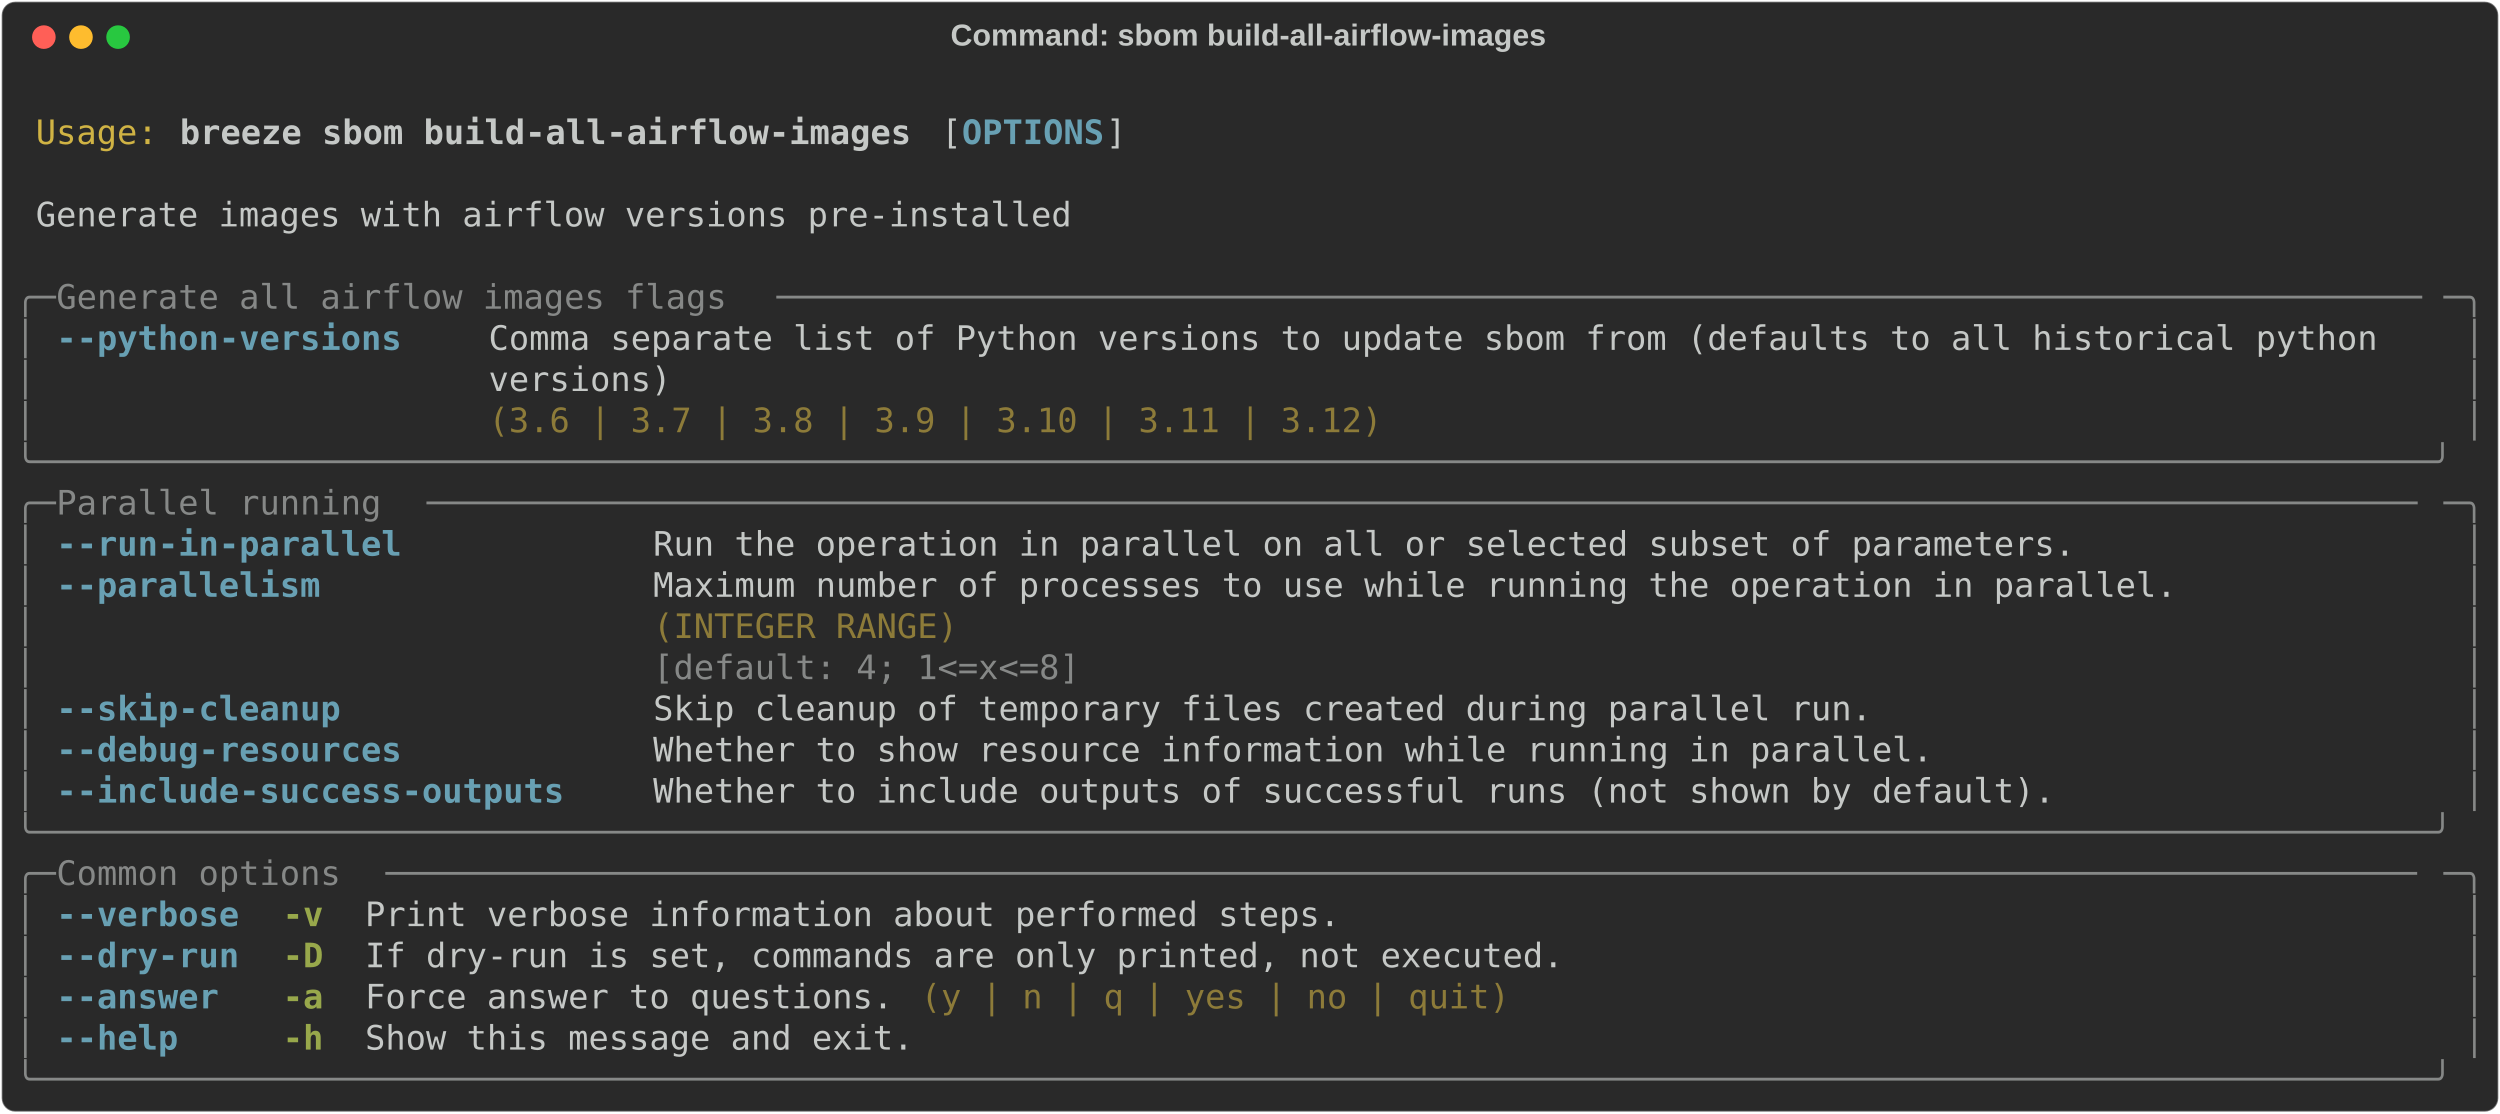
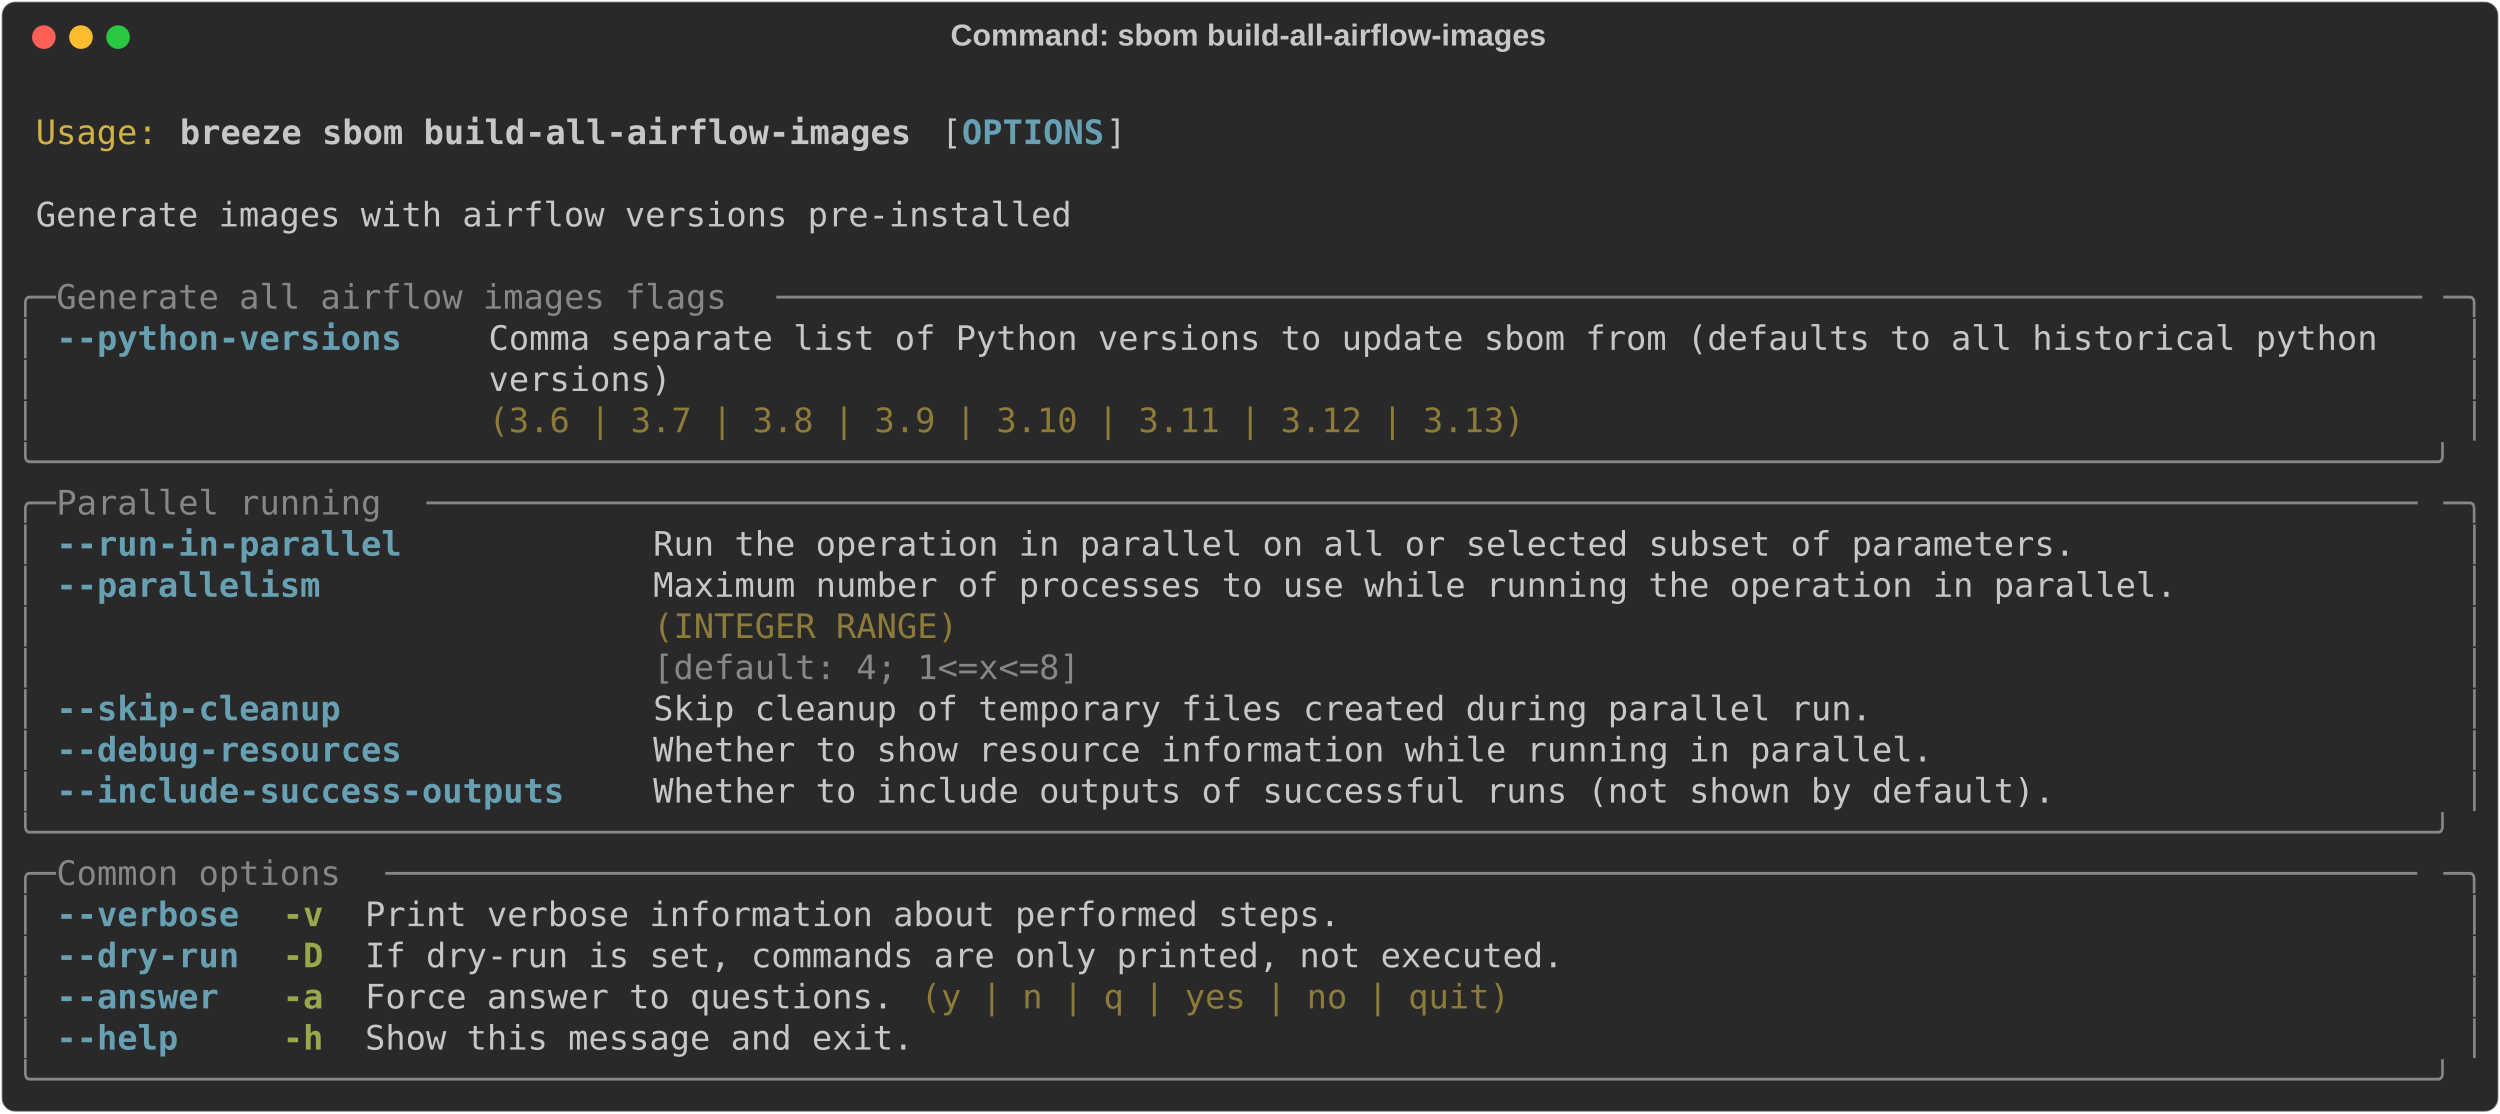
<svg xmlns="http://www.w3.org/2000/svg" class="rich-terminal" viewBox="0 0 1482 660.0">
  <style>

    @font-face {
        font-family: "Fira Code";
        src: local("FiraCode-Regular"),
                url("https://cdnjs.cloudflare.com/ajax/libs/firacode/6.2.0/woff2/FiraCode-Regular.woff2") format("woff2"),
                url("https://cdnjs.cloudflare.com/ajax/libs/firacode/6.2.0/woff/FiraCode-Regular.woff") format("woff");
        font-style: normal;
        font-weight: 400;
    }
    @font-face {
        font-family: "Fira Code";
        src: local("FiraCode-Bold"),
                url("https://cdnjs.cloudflare.com/ajax/libs/firacode/6.2.0/woff2/FiraCode-Bold.woff2") format("woff2"),
                url("https://cdnjs.cloudflare.com/ajax/libs/firacode/6.2.0/woff/FiraCode-Bold.woff") format("woff");
        font-style: bold;
        font-weight: 700;
    }

    .breeze-sbom-build-all-airflow-images-matrix {
        font-family: Fira Code, monospace;
        font-size: 20px;
        line-height: 24.4px;
        font-variant-east-asian: full-width;
    }

    .breeze-sbom-build-all-airflow-images-title {
        font-size: 18px;
        font-weight: bold;
        font-family: arial;
    }

    .breeze-sbom-build-all-airflow-images-r1 { fill: #c5c8c6 }
.breeze-sbom-build-all-airflow-images-r2 { fill: #d0b344 }
.breeze-sbom-build-all-airflow-images-r3 { fill: #c5c8c6;font-weight: bold }
.breeze-sbom-build-all-airflow-images-r4 { fill: #68a0b3;font-weight: bold }
.breeze-sbom-build-all-airflow-images-r5 { fill: #868887 }
.breeze-sbom-build-all-airflow-images-r6 { fill: #8d7b39 }
.breeze-sbom-build-all-airflow-images-r7 { fill: #98a84b;font-weight: bold }
    </style>
  <defs>
    <clipPath id="breeze-sbom-build-all-airflow-images-clip-terminal">
      <rect x="0" y="0" width="1463.0" height="609.0" />
    </clipPath>
    <clipPath id="breeze-sbom-build-all-airflow-images-line-0">
      <rect x="0" y="1.5" width="1464" height="24.65" />
    </clipPath>
    <clipPath id="breeze-sbom-build-all-airflow-images-line-1">
      <rect x="0" y="25.9" width="1464" height="24.65" />
    </clipPath>
    <clipPath id="breeze-sbom-build-all-airflow-images-line-2">
      <rect x="0" y="50.3" width="1464" height="24.65" />
    </clipPath>
    <clipPath id="breeze-sbom-build-all-airflow-images-line-3">
      <rect x="0" y="74.7" width="1464" height="24.65" />
    </clipPath>
    <clipPath id="breeze-sbom-build-all-airflow-images-line-4">
      <rect x="0" y="99.1" width="1464" height="24.65" />
    </clipPath>
    <clipPath id="breeze-sbom-build-all-airflow-images-line-5">
      <rect x="0" y="123.5" width="1464" height="24.65" />
    </clipPath>
    <clipPath id="breeze-sbom-build-all-airflow-images-line-6">
      <rect x="0" y="147.9" width="1464" height="24.65" />
    </clipPath>
    <clipPath id="breeze-sbom-build-all-airflow-images-line-7">
      <rect x="0" y="172.3" width="1464" height="24.65" />
    </clipPath>
    <clipPath id="breeze-sbom-build-all-airflow-images-line-8">
      <rect x="0" y="196.7" width="1464" height="24.65" />
    </clipPath>
    <clipPath id="breeze-sbom-build-all-airflow-images-line-9">
      <rect x="0" y="221.1" width="1464" height="24.65" />
    </clipPath>
    <clipPath id="breeze-sbom-build-all-airflow-images-line-10">
      <rect x="0" y="245.5" width="1464" height="24.65" />
    </clipPath>
    <clipPath id="breeze-sbom-build-all-airflow-images-line-11">
      <rect x="0" y="269.9" width="1464" height="24.65" />
    </clipPath>
    <clipPath id="breeze-sbom-build-all-airflow-images-line-12">
      <rect x="0" y="294.3" width="1464" height="24.65" />
    </clipPath>
    <clipPath id="breeze-sbom-build-all-airflow-images-line-13">
      <rect x="0" y="318.7" width="1464" height="24.65" />
    </clipPath>
    <clipPath id="breeze-sbom-build-all-airflow-images-line-14">
      <rect x="0" y="343.1" width="1464" height="24.65" />
    </clipPath>
    <clipPath id="breeze-sbom-build-all-airflow-images-line-15">
      <rect x="0" y="367.5" width="1464" height="24.65" />
    </clipPath>
    <clipPath id="breeze-sbom-build-all-airflow-images-line-16">
      <rect x="0" y="391.9" width="1464" height="24.65" />
    </clipPath>
    <clipPath id="breeze-sbom-build-all-airflow-images-line-17">
      <rect x="0" y="416.3" width="1464" height="24.65" />
    </clipPath>
    <clipPath id="breeze-sbom-build-all-airflow-images-line-18">
      <rect x="0" y="440.7" width="1464" height="24.65" />
    </clipPath>
    <clipPath id="breeze-sbom-build-all-airflow-images-line-19">
      <rect x="0" y="465.1" width="1464" height="24.65" />
    </clipPath>
    <clipPath id="breeze-sbom-build-all-airflow-images-line-20">
      <rect x="0" y="489.5" width="1464" height="24.65" />
    </clipPath>
    <clipPath id="breeze-sbom-build-all-airflow-images-line-21">
      <rect x="0" y="513.9" width="1464" height="24.65" />
    </clipPath>
    <clipPath id="breeze-sbom-build-all-airflow-images-line-22">
      <rect x="0" y="538.3" width="1464" height="24.65" />
    </clipPath>
    <clipPath id="breeze-sbom-build-all-airflow-images-line-23">
      <rect x="0" y="562.7" width="1464" height="24.65" />
    </clipPath>
  </defs>
  <rect fill="#292929" stroke="rgba(255,255,255,0.35)" stroke-width="1" x="1" y="1" width="1480" height="658" rx="8" />
  <text class="breeze-sbom-build-all-airflow-images-title" fill="#c5c8c6" text-anchor="middle" x="740" y="27">Command: sbom build-all-airflow-images</text>
  <g transform="translate(26,22)">
    <circle cx="0" cy="0" r="7" fill="#ff5f57" />
    <circle cx="22" cy="0" r="7" fill="#febc2e" />
    <circle cx="44" cy="0" r="7" fill="#28c840" />
  </g>
  <g transform="translate(9, 41)" clip-path="url(#breeze-sbom-build-all-airflow-images-clip-terminal)">
    <g class="breeze-sbom-build-all-airflow-images-matrix">
      <text class="breeze-sbom-build-all-airflow-images-r1" x="1464" y="20" textLength="12.2" clip-path="url(#breeze-sbom-build-all-airflow-images-line-0)">
</text>
      <text class="breeze-sbom-build-all-airflow-images-r2" x="12.2" y="44.4" textLength="73.2" clip-path="url(#breeze-sbom-build-all-airflow-images-line-1)">Usage:</text>
      <text class="breeze-sbom-build-all-airflow-images-r3" x="97.6" y="44.4" textLength="439.2" clip-path="url(#breeze-sbom-build-all-airflow-images-line-1)">breeze sbom build-all-airflow-images</text>
      <text class="breeze-sbom-build-all-airflow-images-r1" x="549" y="44.4" textLength="12.2" clip-path="url(#breeze-sbom-build-all-airflow-images-line-1)">[</text>
      <text class="breeze-sbom-build-all-airflow-images-r4" x="561.2" y="44.4" textLength="85.4" clip-path="url(#breeze-sbom-build-all-airflow-images-line-1)">OPTIONS</text>
      <text class="breeze-sbom-build-all-airflow-images-r1" x="646.6" y="44.4" textLength="12.2" clip-path="url(#breeze-sbom-build-all-airflow-images-line-1)">]</text>
      <text class="breeze-sbom-build-all-airflow-images-r1" x="1464" y="44.4" textLength="12.2" clip-path="url(#breeze-sbom-build-all-airflow-images-line-1)">
</text>
      <text class="breeze-sbom-build-all-airflow-images-r1" x="1464" y="68.8" textLength="12.2" clip-path="url(#breeze-sbom-build-all-airflow-images-line-2)">
</text>
      <text class="breeze-sbom-build-all-airflow-images-r1" x="12.2" y="93.2" textLength="622.2" clip-path="url(#breeze-sbom-build-all-airflow-images-line-3)">Generate images with airflow versions pre-installed</text>
      <text class="breeze-sbom-build-all-airflow-images-r1" x="1464" y="93.2" textLength="12.2" clip-path="url(#breeze-sbom-build-all-airflow-images-line-3)">
</text>
      <text class="breeze-sbom-build-all-airflow-images-r1" x="1464" y="117.6" textLength="12.2" clip-path="url(#breeze-sbom-build-all-airflow-images-line-4)">
</text>
      <text class="breeze-sbom-build-all-airflow-images-r5" x="0" y="142" textLength="24.4" clip-path="url(#breeze-sbom-build-all-airflow-images-line-5)">╭─</text>
      <text class="breeze-sbom-build-all-airflow-images-r5" x="24.4" y="142" textLength="427" clip-path="url(#breeze-sbom-build-all-airflow-images-line-5)"> Generate all airflow images flags </text>
      <text class="breeze-sbom-build-all-airflow-images-r5" x="451.4" y="142" textLength="988.2" clip-path="url(#breeze-sbom-build-all-airflow-images-line-5)">─────────────────────────────────────────────────────────────────────────────────</text>
      <text class="breeze-sbom-build-all-airflow-images-r5" x="1439.6" y="142" textLength="24.4" clip-path="url(#breeze-sbom-build-all-airflow-images-line-5)">─╮</text>
      <text class="breeze-sbom-build-all-airflow-images-r1" x="1464" y="142" textLength="12.2" clip-path="url(#breeze-sbom-build-all-airflow-images-line-5)">
</text>
      <text class="breeze-sbom-build-all-airflow-images-r5" x="0" y="166.4" textLength="12.2" clip-path="url(#breeze-sbom-build-all-airflow-images-line-6)">│</text>
      <text class="breeze-sbom-build-all-airflow-images-r4" x="24.4" y="166.4" textLength="207.4" clip-path="url(#breeze-sbom-build-all-airflow-images-line-6)">--python-versions</text>
      <text class="breeze-sbom-build-all-airflow-images-r1" x="280.6" y="166.4" textLength="1159" clip-path="url(#breeze-sbom-build-all-airflow-images-line-6)">Comma separate list of Python versions to update sbom from (defaults to all historical python  </text>
      <text class="breeze-sbom-build-all-airflow-images-r5" x="1451.8" y="166.4" textLength="12.2" clip-path="url(#breeze-sbom-build-all-airflow-images-line-6)">│</text>
      <text class="breeze-sbom-build-all-airflow-images-r1" x="1464" y="166.4" textLength="12.2" clip-path="url(#breeze-sbom-build-all-airflow-images-line-6)">
</text>
      <text class="breeze-sbom-build-all-airflow-images-r5" x="0" y="190.8" textLength="12.2" clip-path="url(#breeze-sbom-build-all-airflow-images-line-7)">│</text>
      <text class="breeze-sbom-build-all-airflow-images-r1" x="280.6" y="190.8" textLength="1159" clip-path="url(#breeze-sbom-build-all-airflow-images-line-7)">versions)                                                                                      </text>
      <text class="breeze-sbom-build-all-airflow-images-r5" x="1451.8" y="190.8" textLength="12.2" clip-path="url(#breeze-sbom-build-all-airflow-images-line-7)">│</text>
      <text class="breeze-sbom-build-all-airflow-images-r1" x="1464" y="190.8" textLength="12.2" clip-path="url(#breeze-sbom-build-all-airflow-images-line-7)">
</text>
      <text class="breeze-sbom-build-all-airflow-images-r5" x="0" y="215.2" textLength="12.2" clip-path="url(#breeze-sbom-build-all-airflow-images-line-8)">│</text>
-       <text class="breeze-sbom-build-all-airflow-images-r6" x="280.6" y="215.2" textLength="1159" clip-path="url(#breeze-sbom-build-all-airflow-images-line-8)">(3.6 | 3.7 | 3.8 | 3.9 | 3.10 | 3.11 | 3.12)                                                   </text>
+       <text class="breeze-sbom-build-all-airflow-images-r6" x="280.6" y="215.2" textLength="1159" clip-path="url(#breeze-sbom-build-all-airflow-images-line-8)">(3.6 | 3.7 | 3.8 | 3.9 | 3.10 | 3.11 | 3.12 | 3.13)                                            </text>
      <text class="breeze-sbom-build-all-airflow-images-r5" x="1451.8" y="215.2" textLength="12.2" clip-path="url(#breeze-sbom-build-all-airflow-images-line-8)">│</text>
      <text class="breeze-sbom-build-all-airflow-images-r1" x="1464" y="215.2" textLength="12.2" clip-path="url(#breeze-sbom-build-all-airflow-images-line-8)">
</text>
      <text class="breeze-sbom-build-all-airflow-images-r5" x="0" y="239.6" textLength="1464" clip-path="url(#breeze-sbom-build-all-airflow-images-line-9)">╰──────────────────────────────────────────────────────────────────────────────────────────────────────────────────────╯</text>
      <text class="breeze-sbom-build-all-airflow-images-r1" x="1464" y="239.6" textLength="12.2" clip-path="url(#breeze-sbom-build-all-airflow-images-line-9)">
</text>
      <text class="breeze-sbom-build-all-airflow-images-r5" x="0" y="264" textLength="24.4" clip-path="url(#breeze-sbom-build-all-airflow-images-line-10)">╭─</text>
      <text class="breeze-sbom-build-all-airflow-images-r5" x="24.4" y="264" textLength="219.6" clip-path="url(#breeze-sbom-build-all-airflow-images-line-10)"> Parallel running </text>
      <text class="breeze-sbom-build-all-airflow-images-r5" x="244" y="264" textLength="1195.6" clip-path="url(#breeze-sbom-build-all-airflow-images-line-10)">──────────────────────────────────────────────────────────────────────────────────────────────────</text>
      <text class="breeze-sbom-build-all-airflow-images-r5" x="1439.6" y="264" textLength="24.4" clip-path="url(#breeze-sbom-build-all-airflow-images-line-10)">─╮</text>
      <text class="breeze-sbom-build-all-airflow-images-r1" x="1464" y="264" textLength="12.2" clip-path="url(#breeze-sbom-build-all-airflow-images-line-10)">
</text>
      <text class="breeze-sbom-build-all-airflow-images-r5" x="0" y="288.4" textLength="12.2" clip-path="url(#breeze-sbom-build-all-airflow-images-line-11)">│</text>
      <text class="breeze-sbom-build-all-airflow-images-r4" x="24.4" y="288.4" textLength="207.4" clip-path="url(#breeze-sbom-build-all-airflow-images-line-11)">--run-in-parallel</text>
      <text class="breeze-sbom-build-all-airflow-images-r1" x="378.2" y="288.4" textLength="854" clip-path="url(#breeze-sbom-build-all-airflow-images-line-11)">Run the operation in parallel on all or selected subset of parameters.</text>
      <text class="breeze-sbom-build-all-airflow-images-r5" x="1451.8" y="288.4" textLength="12.2" clip-path="url(#breeze-sbom-build-all-airflow-images-line-11)">│</text>
      <text class="breeze-sbom-build-all-airflow-images-r1" x="1464" y="288.4" textLength="12.2" clip-path="url(#breeze-sbom-build-all-airflow-images-line-11)">
</text>
      <text class="breeze-sbom-build-all-airflow-images-r5" x="0" y="312.8" textLength="12.2" clip-path="url(#breeze-sbom-build-all-airflow-images-line-12)">│</text>
      <text class="breeze-sbom-build-all-airflow-images-r4" x="24.4" y="312.8" textLength="158.6" clip-path="url(#breeze-sbom-build-all-airflow-images-line-12)">--parallelism</text>
      <text class="breeze-sbom-build-all-airflow-images-r1" x="378.2" y="312.8" textLength="915" clip-path="url(#breeze-sbom-build-all-airflow-images-line-12)">Maximum number of processes to use while running the operation in parallel.</text>
      <text class="breeze-sbom-build-all-airflow-images-r5" x="1451.8" y="312.8" textLength="12.2" clip-path="url(#breeze-sbom-build-all-airflow-images-line-12)">│</text>
      <text class="breeze-sbom-build-all-airflow-images-r1" x="1464" y="312.8" textLength="12.2" clip-path="url(#breeze-sbom-build-all-airflow-images-line-12)">
</text>
      <text class="breeze-sbom-build-all-airflow-images-r5" x="0" y="337.2" textLength="12.2" clip-path="url(#breeze-sbom-build-all-airflow-images-line-13)">│</text>
      <text class="breeze-sbom-build-all-airflow-images-r6" x="378.2" y="337.2" textLength="915" clip-path="url(#breeze-sbom-build-all-airflow-images-line-13)">(INTEGER RANGE)                                                            </text>
      <text class="breeze-sbom-build-all-airflow-images-r5" x="1451.8" y="337.2" textLength="12.2" clip-path="url(#breeze-sbom-build-all-airflow-images-line-13)">│</text>
      <text class="breeze-sbom-build-all-airflow-images-r1" x="1464" y="337.2" textLength="12.2" clip-path="url(#breeze-sbom-build-all-airflow-images-line-13)">
</text>
      <text class="breeze-sbom-build-all-airflow-images-r5" x="0" y="361.6" textLength="12.2" clip-path="url(#breeze-sbom-build-all-airflow-images-line-14)">│</text>
      <text class="breeze-sbom-build-all-airflow-images-r5" x="378.2" y="361.6" textLength="915" clip-path="url(#breeze-sbom-build-all-airflow-images-line-14)">[default: 4; 1&lt;=x&lt;=8]                                                      </text>
      <text class="breeze-sbom-build-all-airflow-images-r5" x="1451.8" y="361.6" textLength="12.2" clip-path="url(#breeze-sbom-build-all-airflow-images-line-14)">│</text>
      <text class="breeze-sbom-build-all-airflow-images-r1" x="1464" y="361.6" textLength="12.2" clip-path="url(#breeze-sbom-build-all-airflow-images-line-14)">
</text>
      <text class="breeze-sbom-build-all-airflow-images-r5" x="0" y="386" textLength="12.2" clip-path="url(#breeze-sbom-build-all-airflow-images-line-15)">│</text>
      <text class="breeze-sbom-build-all-airflow-images-r4" x="24.4" y="386" textLength="170.8" clip-path="url(#breeze-sbom-build-all-airflow-images-line-15)">--skip-cleanup</text>
      <text class="breeze-sbom-build-all-airflow-images-r1" x="378.2" y="386" textLength="732" clip-path="url(#breeze-sbom-build-all-airflow-images-line-15)">Skip cleanup of temporary files created during parallel run.</text>
      <text class="breeze-sbom-build-all-airflow-images-r5" x="1451.8" y="386" textLength="12.2" clip-path="url(#breeze-sbom-build-all-airflow-images-line-15)">│</text>
      <text class="breeze-sbom-build-all-airflow-images-r1" x="1464" y="386" textLength="12.2" clip-path="url(#breeze-sbom-build-all-airflow-images-line-15)">
</text>
      <text class="breeze-sbom-build-all-airflow-images-r5" x="0" y="410.4" textLength="12.2" clip-path="url(#breeze-sbom-build-all-airflow-images-line-16)">│</text>
      <text class="breeze-sbom-build-all-airflow-images-r4" x="24.4" y="410.4" textLength="207.4" clip-path="url(#breeze-sbom-build-all-airflow-images-line-16)">--debug-resources</text>
      <text class="breeze-sbom-build-all-airflow-images-r1" x="378.2" y="410.4" textLength="768.6" clip-path="url(#breeze-sbom-build-all-airflow-images-line-16)">Whether to show resource information while running in parallel.</text>
      <text class="breeze-sbom-build-all-airflow-images-r5" x="1451.8" y="410.4" textLength="12.2" clip-path="url(#breeze-sbom-build-all-airflow-images-line-16)">│</text>
      <text class="breeze-sbom-build-all-airflow-images-r1" x="1464" y="410.4" textLength="12.2" clip-path="url(#breeze-sbom-build-all-airflow-images-line-16)">
</text>
      <text class="breeze-sbom-build-all-airflow-images-r5" x="0" y="434.8" textLength="12.2" clip-path="url(#breeze-sbom-build-all-airflow-images-line-17)">│</text>
      <text class="breeze-sbom-build-all-airflow-images-r4" x="24.4" y="434.8" textLength="305" clip-path="url(#breeze-sbom-build-all-airflow-images-line-17)">--include-success-outputs</text>
      <text class="breeze-sbom-build-all-airflow-images-r1" x="378.2" y="434.8" textLength="841.8" clip-path="url(#breeze-sbom-build-all-airflow-images-line-17)">Whether to include outputs of successful runs (not shown by default).</text>
      <text class="breeze-sbom-build-all-airflow-images-r5" x="1451.8" y="434.8" textLength="12.2" clip-path="url(#breeze-sbom-build-all-airflow-images-line-17)">│</text>
      <text class="breeze-sbom-build-all-airflow-images-r1" x="1464" y="434.8" textLength="12.2" clip-path="url(#breeze-sbom-build-all-airflow-images-line-17)">
</text>
      <text class="breeze-sbom-build-all-airflow-images-r5" x="0" y="459.2" textLength="1464" clip-path="url(#breeze-sbom-build-all-airflow-images-line-18)">╰──────────────────────────────────────────────────────────────────────────────────────────────────────────────────────╯</text>
      <text class="breeze-sbom-build-all-airflow-images-r1" x="1464" y="459.2" textLength="12.2" clip-path="url(#breeze-sbom-build-all-airflow-images-line-18)">
</text>
      <text class="breeze-sbom-build-all-airflow-images-r5" x="0" y="483.6" textLength="24.4" clip-path="url(#breeze-sbom-build-all-airflow-images-line-19)">╭─</text>
      <text class="breeze-sbom-build-all-airflow-images-r5" x="24.4" y="483.6" textLength="195.2" clip-path="url(#breeze-sbom-build-all-airflow-images-line-19)"> Common options </text>
      <text class="breeze-sbom-build-all-airflow-images-r5" x="219.6" y="483.6" textLength="1220" clip-path="url(#breeze-sbom-build-all-airflow-images-line-19)">────────────────────────────────────────────────────────────────────────────────────────────────────</text>
      <text class="breeze-sbom-build-all-airflow-images-r5" x="1439.6" y="483.6" textLength="24.4" clip-path="url(#breeze-sbom-build-all-airflow-images-line-19)">─╮</text>
      <text class="breeze-sbom-build-all-airflow-images-r1" x="1464" y="483.6" textLength="12.2" clip-path="url(#breeze-sbom-build-all-airflow-images-line-19)">
</text>
      <text class="breeze-sbom-build-all-airflow-images-r5" x="0" y="508" textLength="12.2" clip-path="url(#breeze-sbom-build-all-airflow-images-line-20)">│</text>
      <text class="breeze-sbom-build-all-airflow-images-r4" x="24.4" y="508" textLength="109.8" clip-path="url(#breeze-sbom-build-all-airflow-images-line-20)">--verbose</text>
      <text class="breeze-sbom-build-all-airflow-images-r7" x="158.6" y="508" textLength="24.4" clip-path="url(#breeze-sbom-build-all-airflow-images-line-20)">-v</text>
      <text class="breeze-sbom-build-all-airflow-images-r1" x="207.4" y="508" textLength="585.6" clip-path="url(#breeze-sbom-build-all-airflow-images-line-20)">Print verbose information about performed steps.</text>
      <text class="breeze-sbom-build-all-airflow-images-r5" x="1451.8" y="508" textLength="12.2" clip-path="url(#breeze-sbom-build-all-airflow-images-line-20)">│</text>
      <text class="breeze-sbom-build-all-airflow-images-r1" x="1464" y="508" textLength="12.2" clip-path="url(#breeze-sbom-build-all-airflow-images-line-20)">
</text>
      <text class="breeze-sbom-build-all-airflow-images-r5" x="0" y="532.4" textLength="12.2" clip-path="url(#breeze-sbom-build-all-airflow-images-line-21)">│</text>
      <text class="breeze-sbom-build-all-airflow-images-r4" x="24.4" y="532.4" textLength="109.8" clip-path="url(#breeze-sbom-build-all-airflow-images-line-21)">--dry-run</text>
      <text class="breeze-sbom-build-all-airflow-images-r7" x="158.6" y="532.4" textLength="24.4" clip-path="url(#breeze-sbom-build-all-airflow-images-line-21)">-D</text>
      <text class="breeze-sbom-build-all-airflow-images-r1" x="207.4" y="532.4" textLength="719.8" clip-path="url(#breeze-sbom-build-all-airflow-images-line-21)">If dry-run is set, commands are only printed, not executed.</text>
      <text class="breeze-sbom-build-all-airflow-images-r5" x="1451.8" y="532.4" textLength="12.2" clip-path="url(#breeze-sbom-build-all-airflow-images-line-21)">│</text>
      <text class="breeze-sbom-build-all-airflow-images-r1" x="1464" y="532.4" textLength="12.2" clip-path="url(#breeze-sbom-build-all-airflow-images-line-21)">
</text>
      <text class="breeze-sbom-build-all-airflow-images-r5" x="0" y="556.8" textLength="12.2" clip-path="url(#breeze-sbom-build-all-airflow-images-line-22)">│</text>
      <text class="breeze-sbom-build-all-airflow-images-r4" x="24.4" y="556.8" textLength="97.6" clip-path="url(#breeze-sbom-build-all-airflow-images-line-22)">--answer</text>
      <text class="breeze-sbom-build-all-airflow-images-r7" x="158.6" y="556.8" textLength="24.4" clip-path="url(#breeze-sbom-build-all-airflow-images-line-22)">-a</text>
      <text class="breeze-sbom-build-all-airflow-images-r1" x="207.4" y="556.8" textLength="317.2" clip-path="url(#breeze-sbom-build-all-airflow-images-line-22)">Force answer to questions.</text>
      <text class="breeze-sbom-build-all-airflow-images-r6" x="536.8" y="556.8" textLength="353.8" clip-path="url(#breeze-sbom-build-all-airflow-images-line-22)">(y | n | q | yes | no | quit)</text>
      <text class="breeze-sbom-build-all-airflow-images-r5" x="1451.8" y="556.8" textLength="12.2" clip-path="url(#breeze-sbom-build-all-airflow-images-line-22)">│</text>
      <text class="breeze-sbom-build-all-airflow-images-r1" x="1464" y="556.8" textLength="12.2" clip-path="url(#breeze-sbom-build-all-airflow-images-line-22)">
</text>
      <text class="breeze-sbom-build-all-airflow-images-r5" x="0" y="581.2" textLength="12.2" clip-path="url(#breeze-sbom-build-all-airflow-images-line-23)">│</text>
      <text class="breeze-sbom-build-all-airflow-images-r4" x="24.4" y="581.2" textLength="73.2" clip-path="url(#breeze-sbom-build-all-airflow-images-line-23)">--help</text>
      <text class="breeze-sbom-build-all-airflow-images-r7" x="158.6" y="581.2" textLength="24.4" clip-path="url(#breeze-sbom-build-all-airflow-images-line-23)">-h</text>
      <text class="breeze-sbom-build-all-airflow-images-r1" x="207.4" y="581.2" textLength="329.4" clip-path="url(#breeze-sbom-build-all-airflow-images-line-23)">Show this message and exit.</text>
      <text class="breeze-sbom-build-all-airflow-images-r5" x="1451.8" y="581.2" textLength="12.2" clip-path="url(#breeze-sbom-build-all-airflow-images-line-23)">│</text>
      <text class="breeze-sbom-build-all-airflow-images-r1" x="1464" y="581.2" textLength="12.2" clip-path="url(#breeze-sbom-build-all-airflow-images-line-23)">
</text>
      <text class="breeze-sbom-build-all-airflow-images-r5" x="0" y="605.6" textLength="1464" clip-path="url(#breeze-sbom-build-all-airflow-images-line-24)">╰──────────────────────────────────────────────────────────────────────────────────────────────────────────────────────╯</text>
      <text class="breeze-sbom-build-all-airflow-images-r1" x="1464" y="605.6" textLength="12.2" clip-path="url(#breeze-sbom-build-all-airflow-images-line-24)">
</text>
    </g>
  </g>
</svg>
